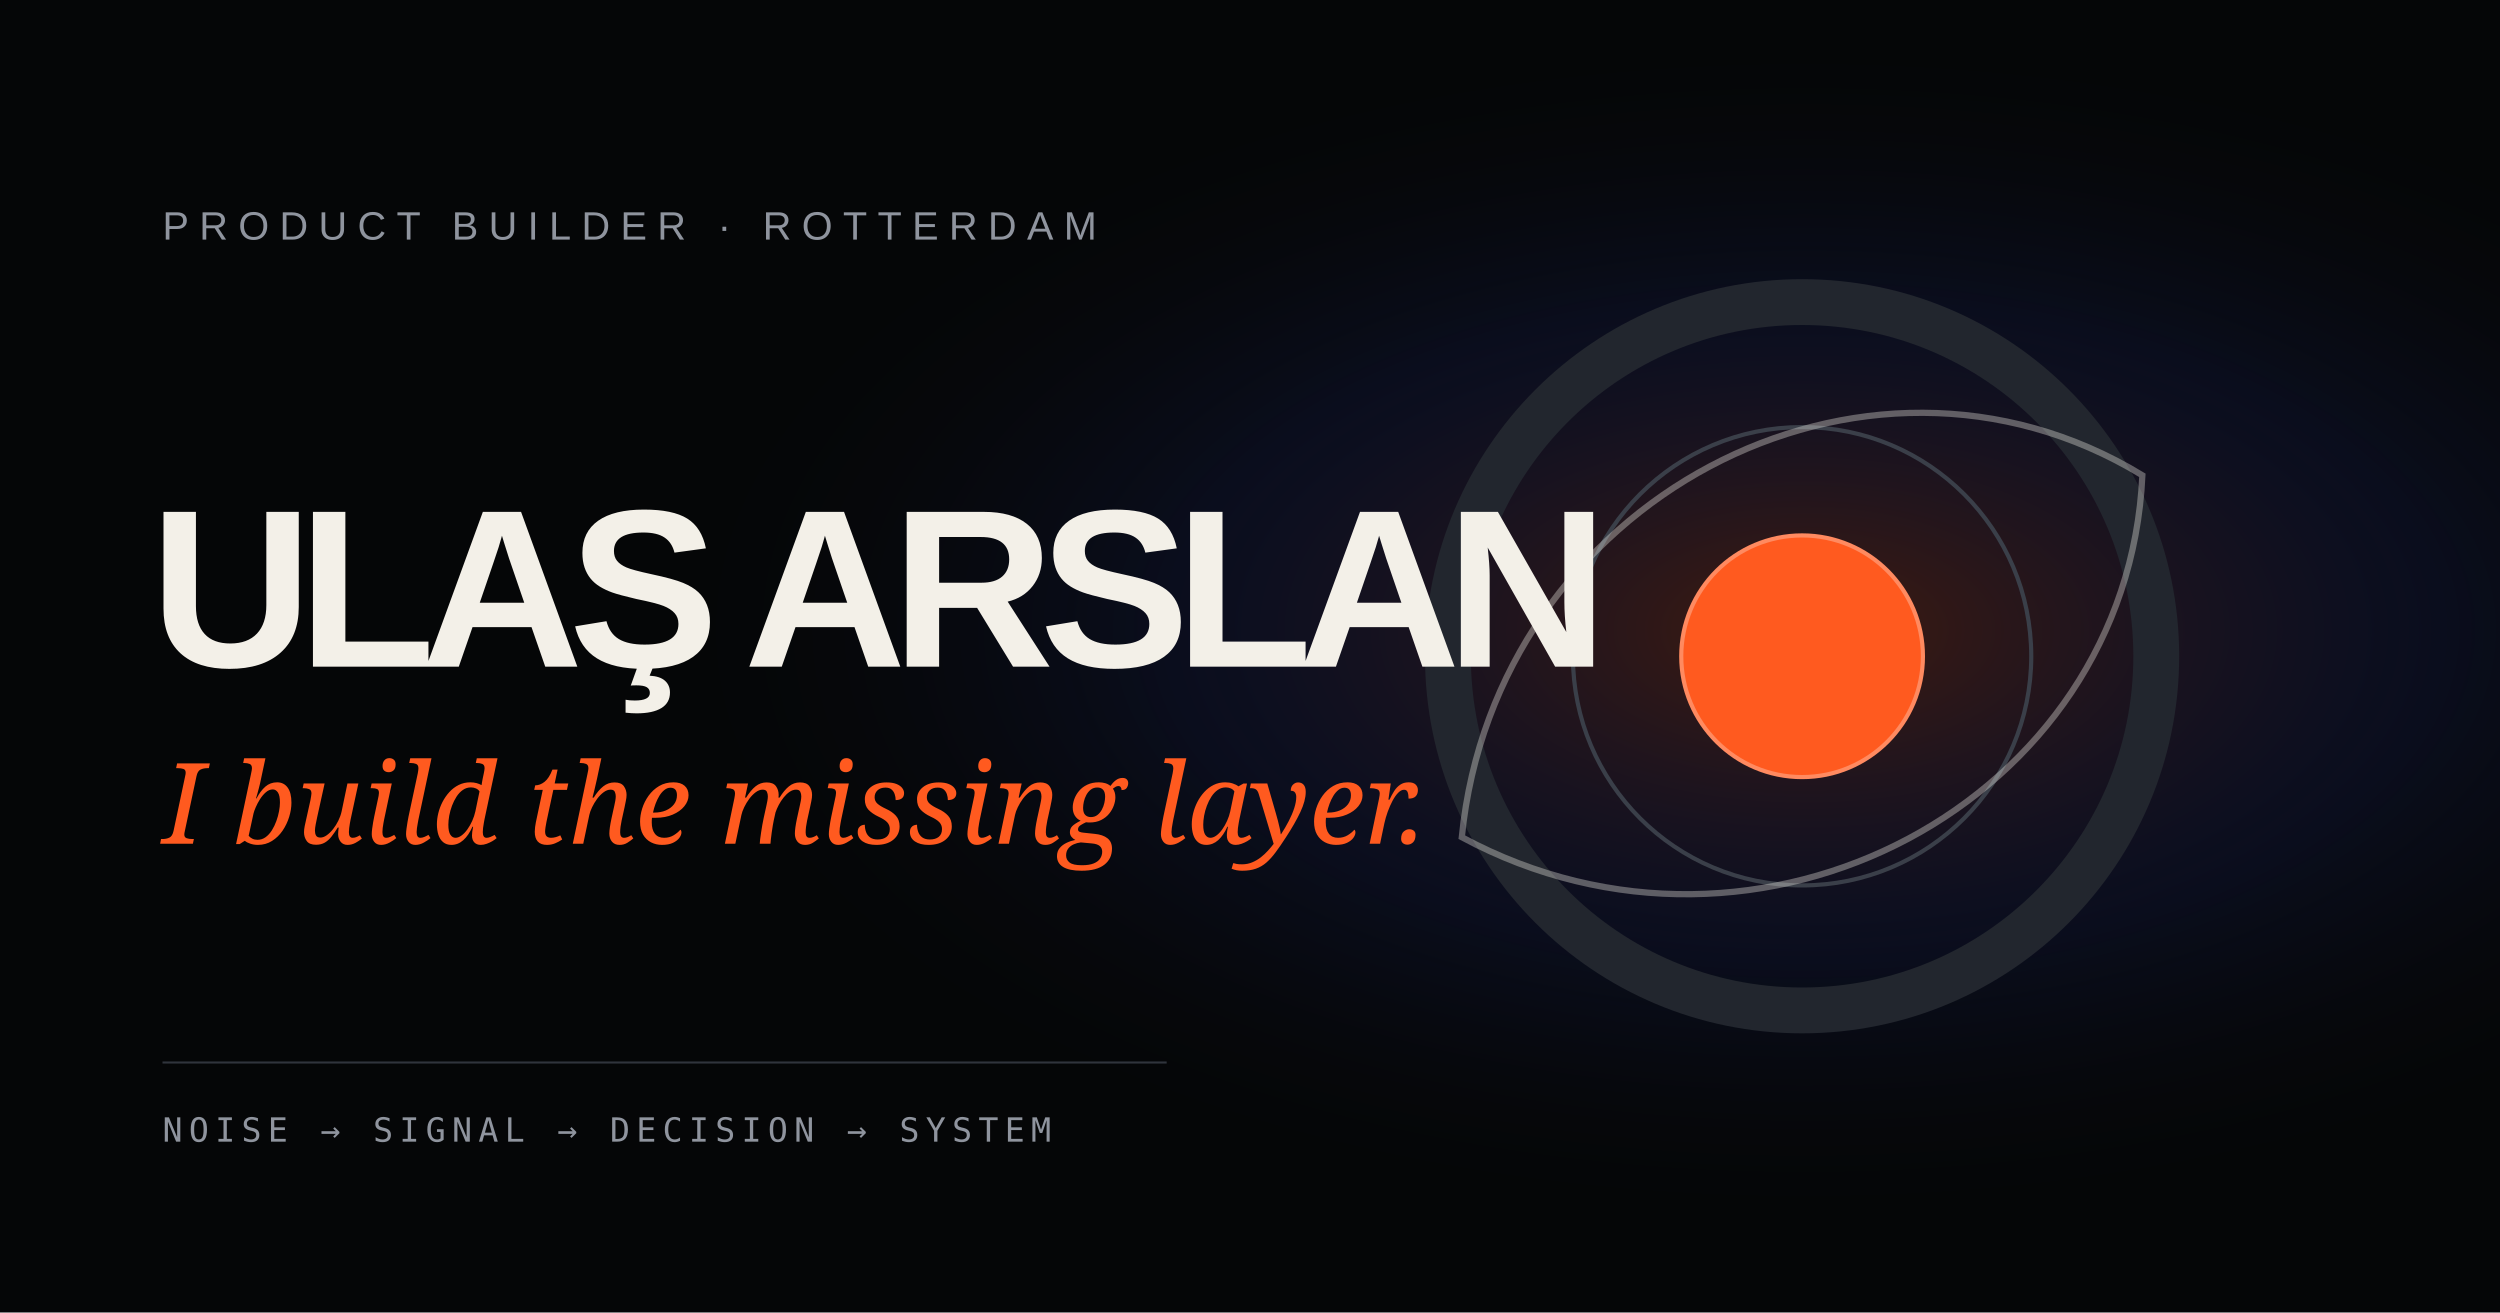
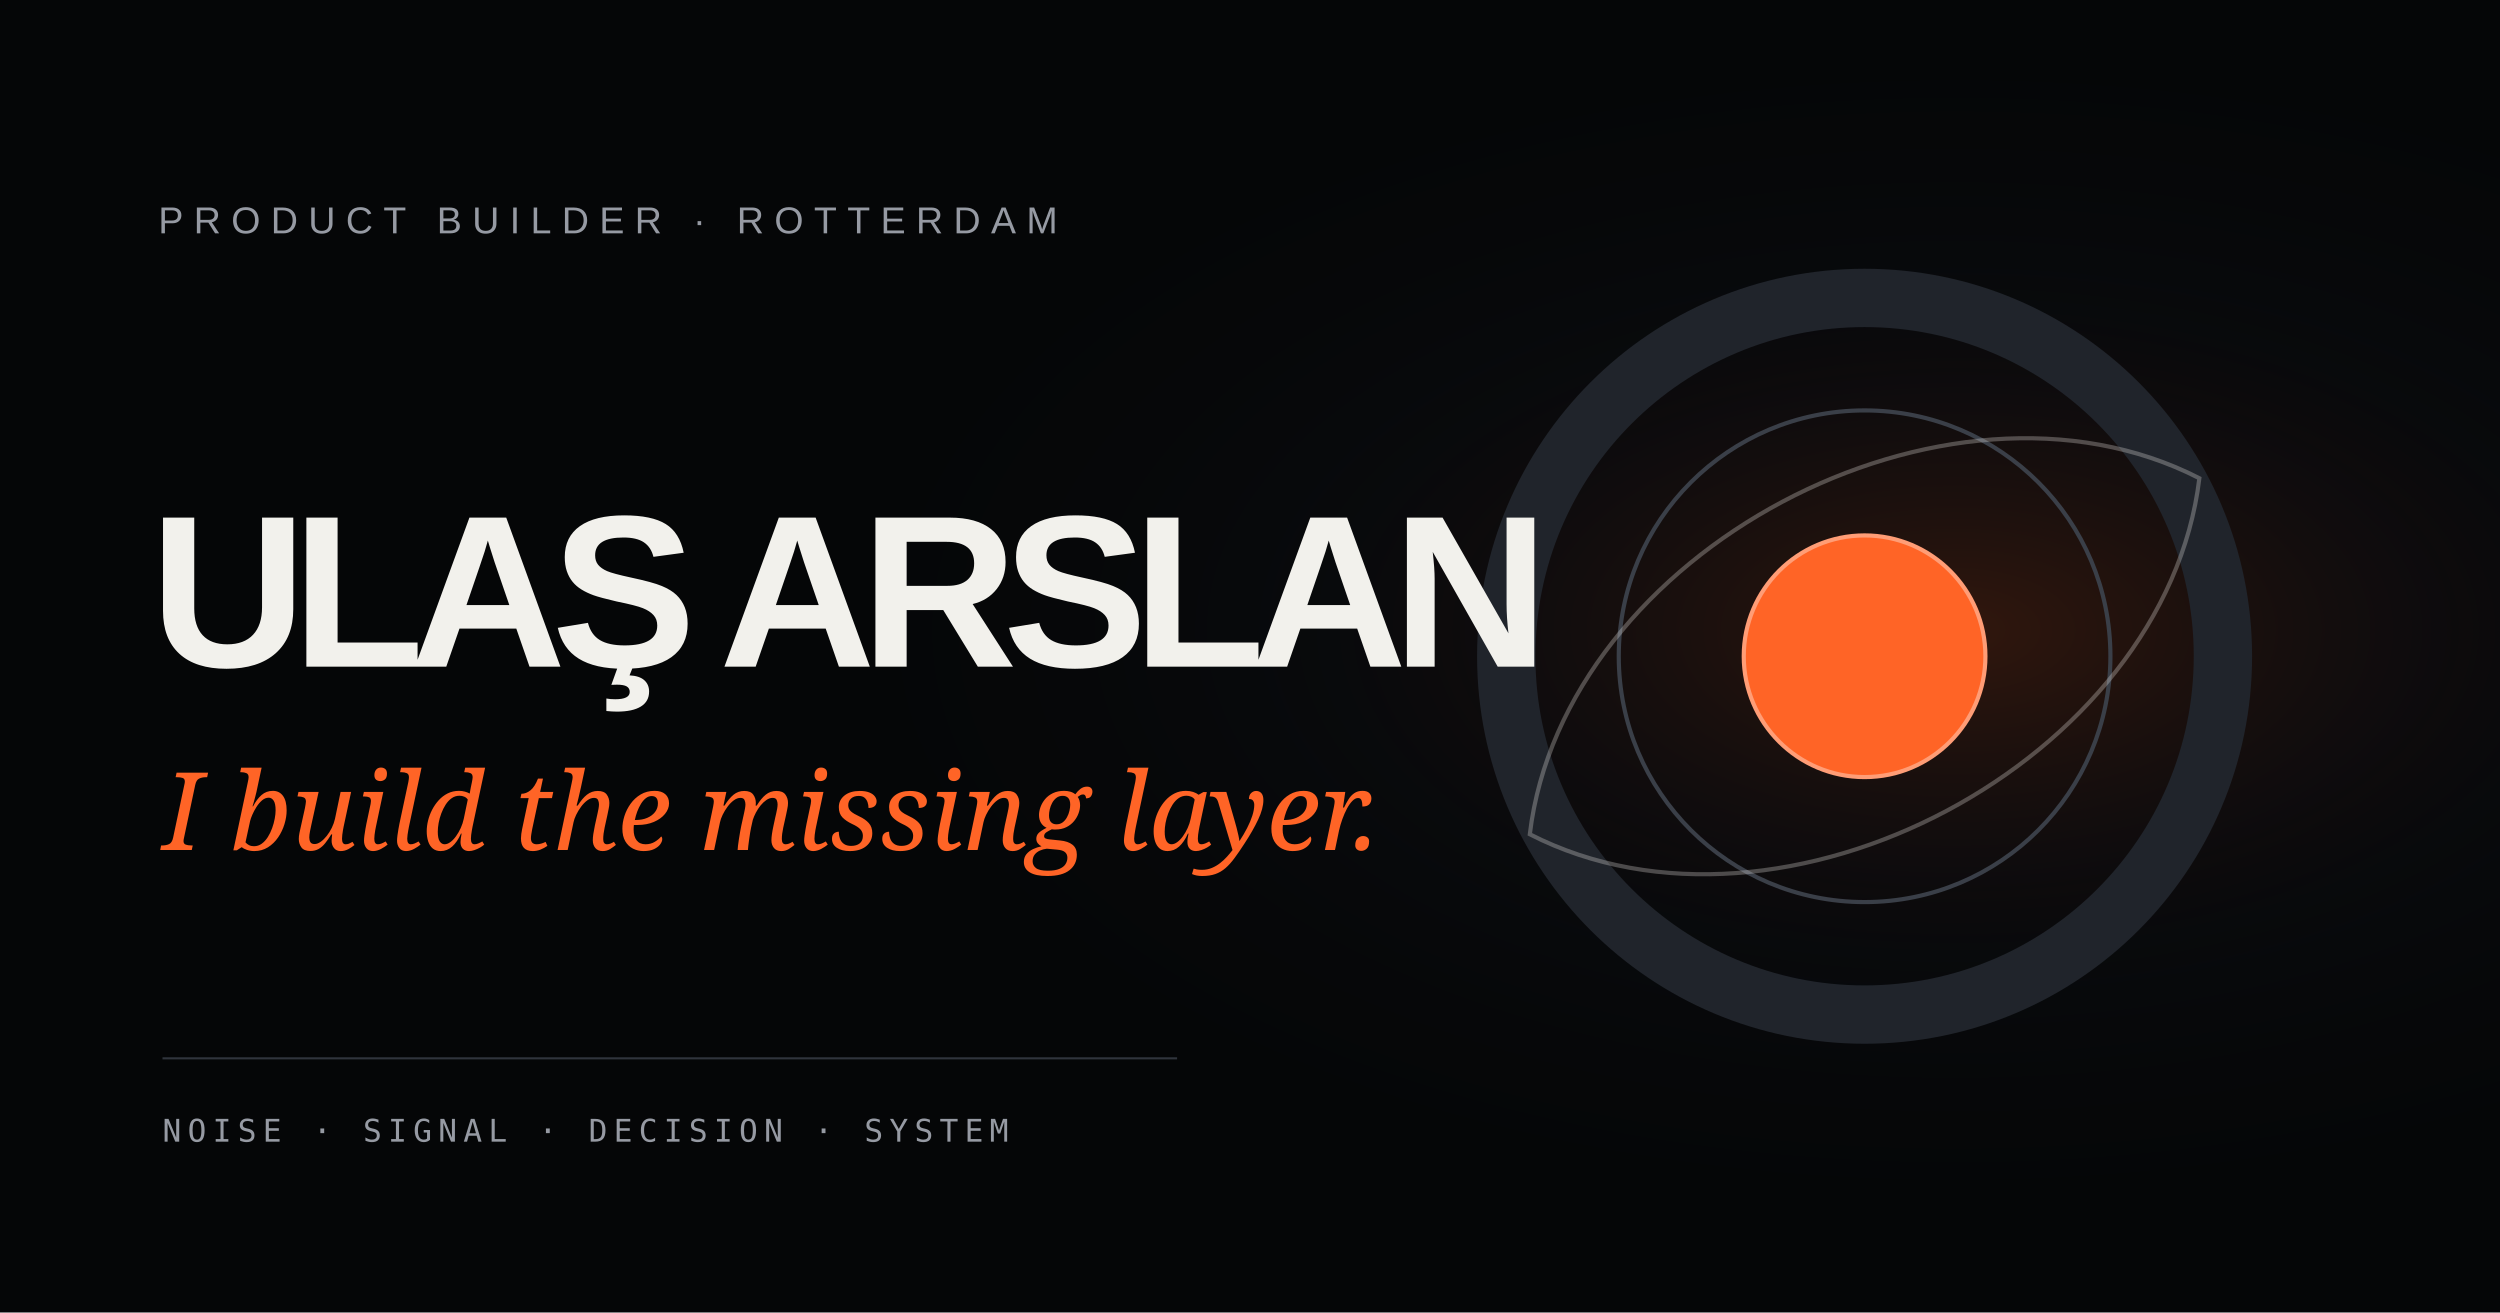
<svg xmlns="http://www.w3.org/2000/svg" width="1200" height="630" viewBox="0 0 1200 630">
  <defs>
-     <radialGradient id="a" cx="72%" cy="48%" r="46%">
-       <stop offset="0" stop-color="#ff5a1f" stop-opacity=".24" />
-       <stop offset=".55" stop-color="#3859ff" stop-opacity=".09" />
+     <radialGradient id="g" cx="78%" cy="48%" r="48%">
+       <stop offset="0" stop-color="#ff6426" stop-opacity=".18" />
+       <stop offset=".52" stop-color="#263047" stop-opacity=".08" />
      <stop offset="1" stop-color="#050607" stop-opacity="0" />
    </radialGradient>
  </defs>
  <rect width="1200" height="630" fill="#050607" />
-   <rect width="1200" height="630" fill="url(#a)" />
-   <g transform="translate(865 315)" fill="none">
-     <circle r="170" stroke="#22262e" stroke-width="22" />
-     <circle r="110" stroke="#3a3f49" stroke-width="2" />
-     <circle r="58" fill="#ff5a1f" stroke="#ff8a60" stroke-width="2" />
-     <path d="M-185 0C-95-135 105-135 185 0C105 135-95 135-185 0Z" stroke="#f3f0e8" stroke-opacity=".35" stroke-width="3" transform="rotate(-28)" />
+   <rect width="1200" height="630" fill="url(#g)" />
+   <g transform="translate(895 315)" fill="none">
+     <circle r="172" stroke="#20242b" stroke-width="28" />
+     <circle r="118" stroke="#3a3f48" stroke-width="2" />
+     <circle r="58" fill="#ff6426" stroke="#ff9d76" stroke-width="2" />
+     <path d="M-182 0C-104-112 104-112 182 0C104 112-104 112-182 0Z" stroke="#f2f1ec" stroke-opacity=".28" stroke-width="2" transform="rotate(-28)" />
  </g>
-   <text x="78" y="115" fill="#8f949e" font-family="Arial" font-size="19" letter-spacing="5">PRODUCT BUILDER · ROTTERDAM</text>
-   <text x="72" y="320" fill="#f3f0e8" font-family="Arial" font-size="108" font-weight="600" letter-spacing="-7">ULAŞ ARSLAN</text>
-   <text x="78" y="405" fill="#ff5a1f" font-family="Georgia" font-style="italic" font-size="54">I build the missing layer.</text>
-   <line x1="78" y1="510" x2="560" y2="510" stroke="#30343c" />
-   <text x="78" y="548" fill="#8f949e" font-family="monospace" font-size="16" letter-spacing="3">NOISE → SIGNAL → DECISION → SYSTEM</text>
+   <text x="76" y="112" fill="#969aa3" font-family="Arial,Helvetica,sans-serif" font-size="18" letter-spacing="5">PRODUCT BUILDER · ROTTERDAM</text>
+   <text x="72" y="320" fill="#f2f1ec" font-family="Arial,Helvetica,sans-serif" font-size="104" font-weight="600" letter-spacing="-7">ULAŞ ARSLAN</text>
+   <text x="78" y="408" fill="#ff6426" font-family="Georgia,serif" font-style="italic" font-size="52">I build the missing layer.</text>
+   <line x1="78" y1="508" x2="565" y2="508" stroke="#30343c" />
+   <text x="78" y="548" fill="#969aa3" font-family="monospace" font-size="15" letter-spacing="3">NOISE · SIGNAL · DECISION · SYSTEM</text>
</svg>
